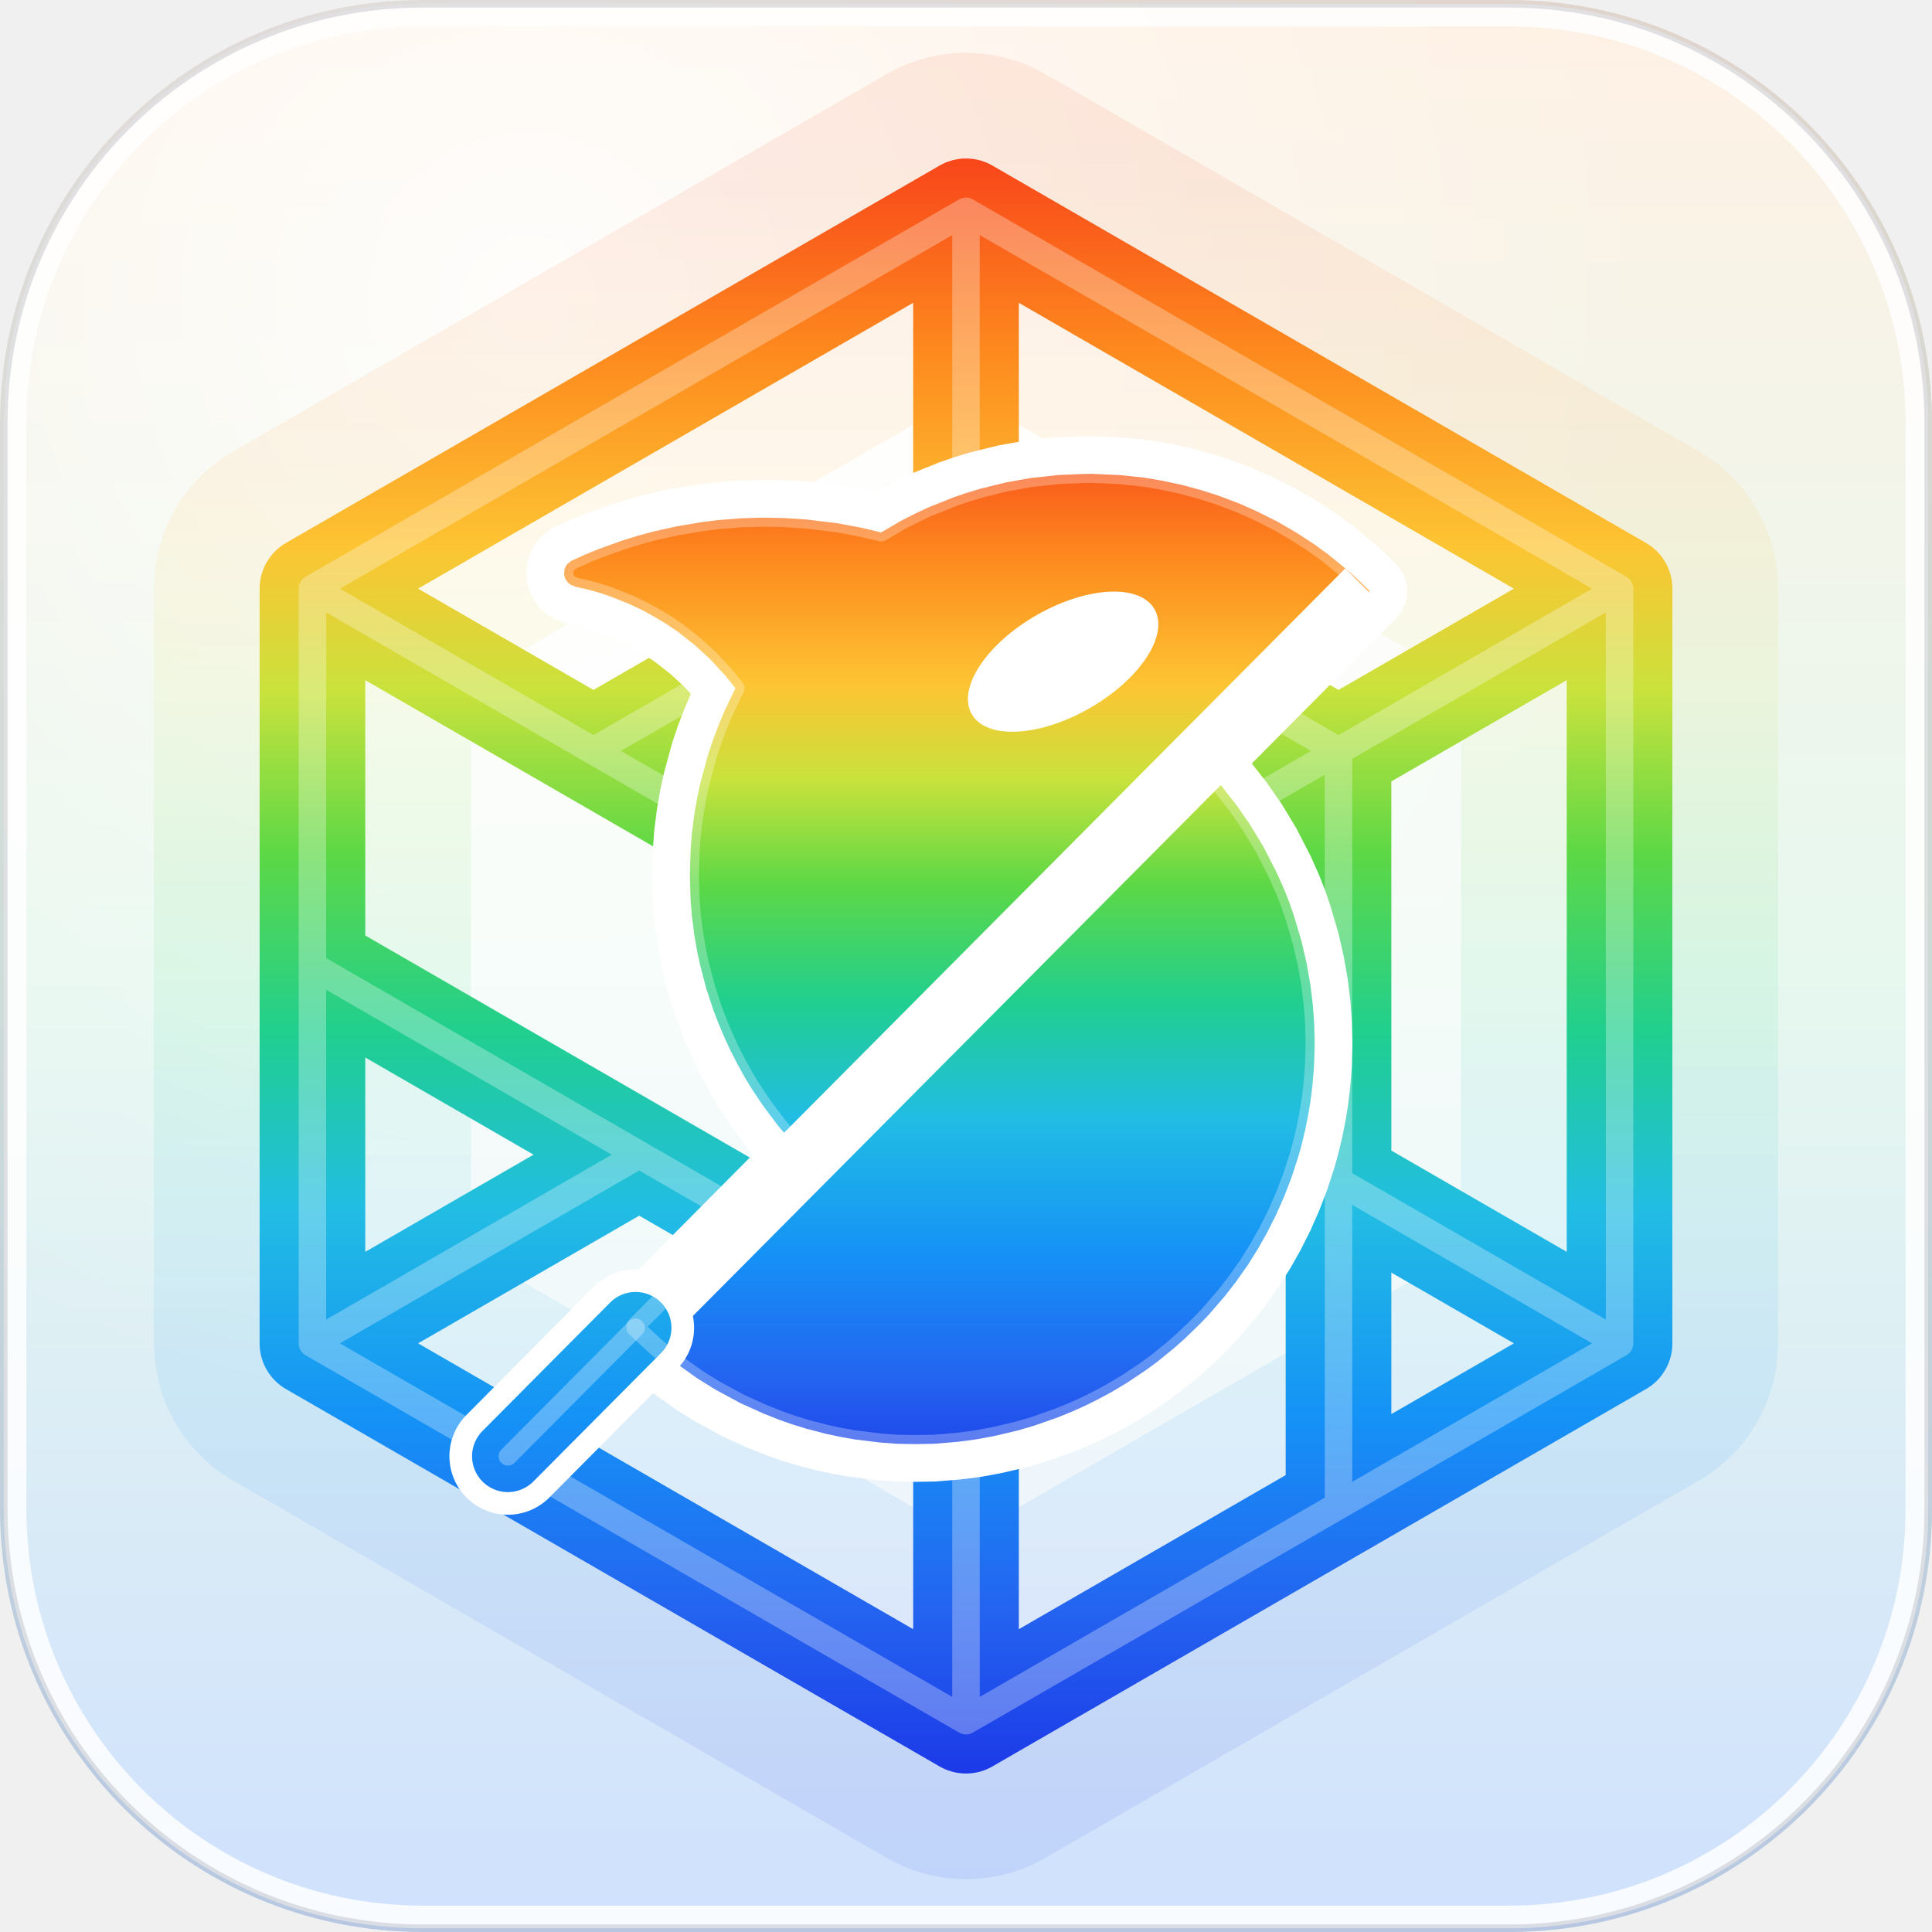
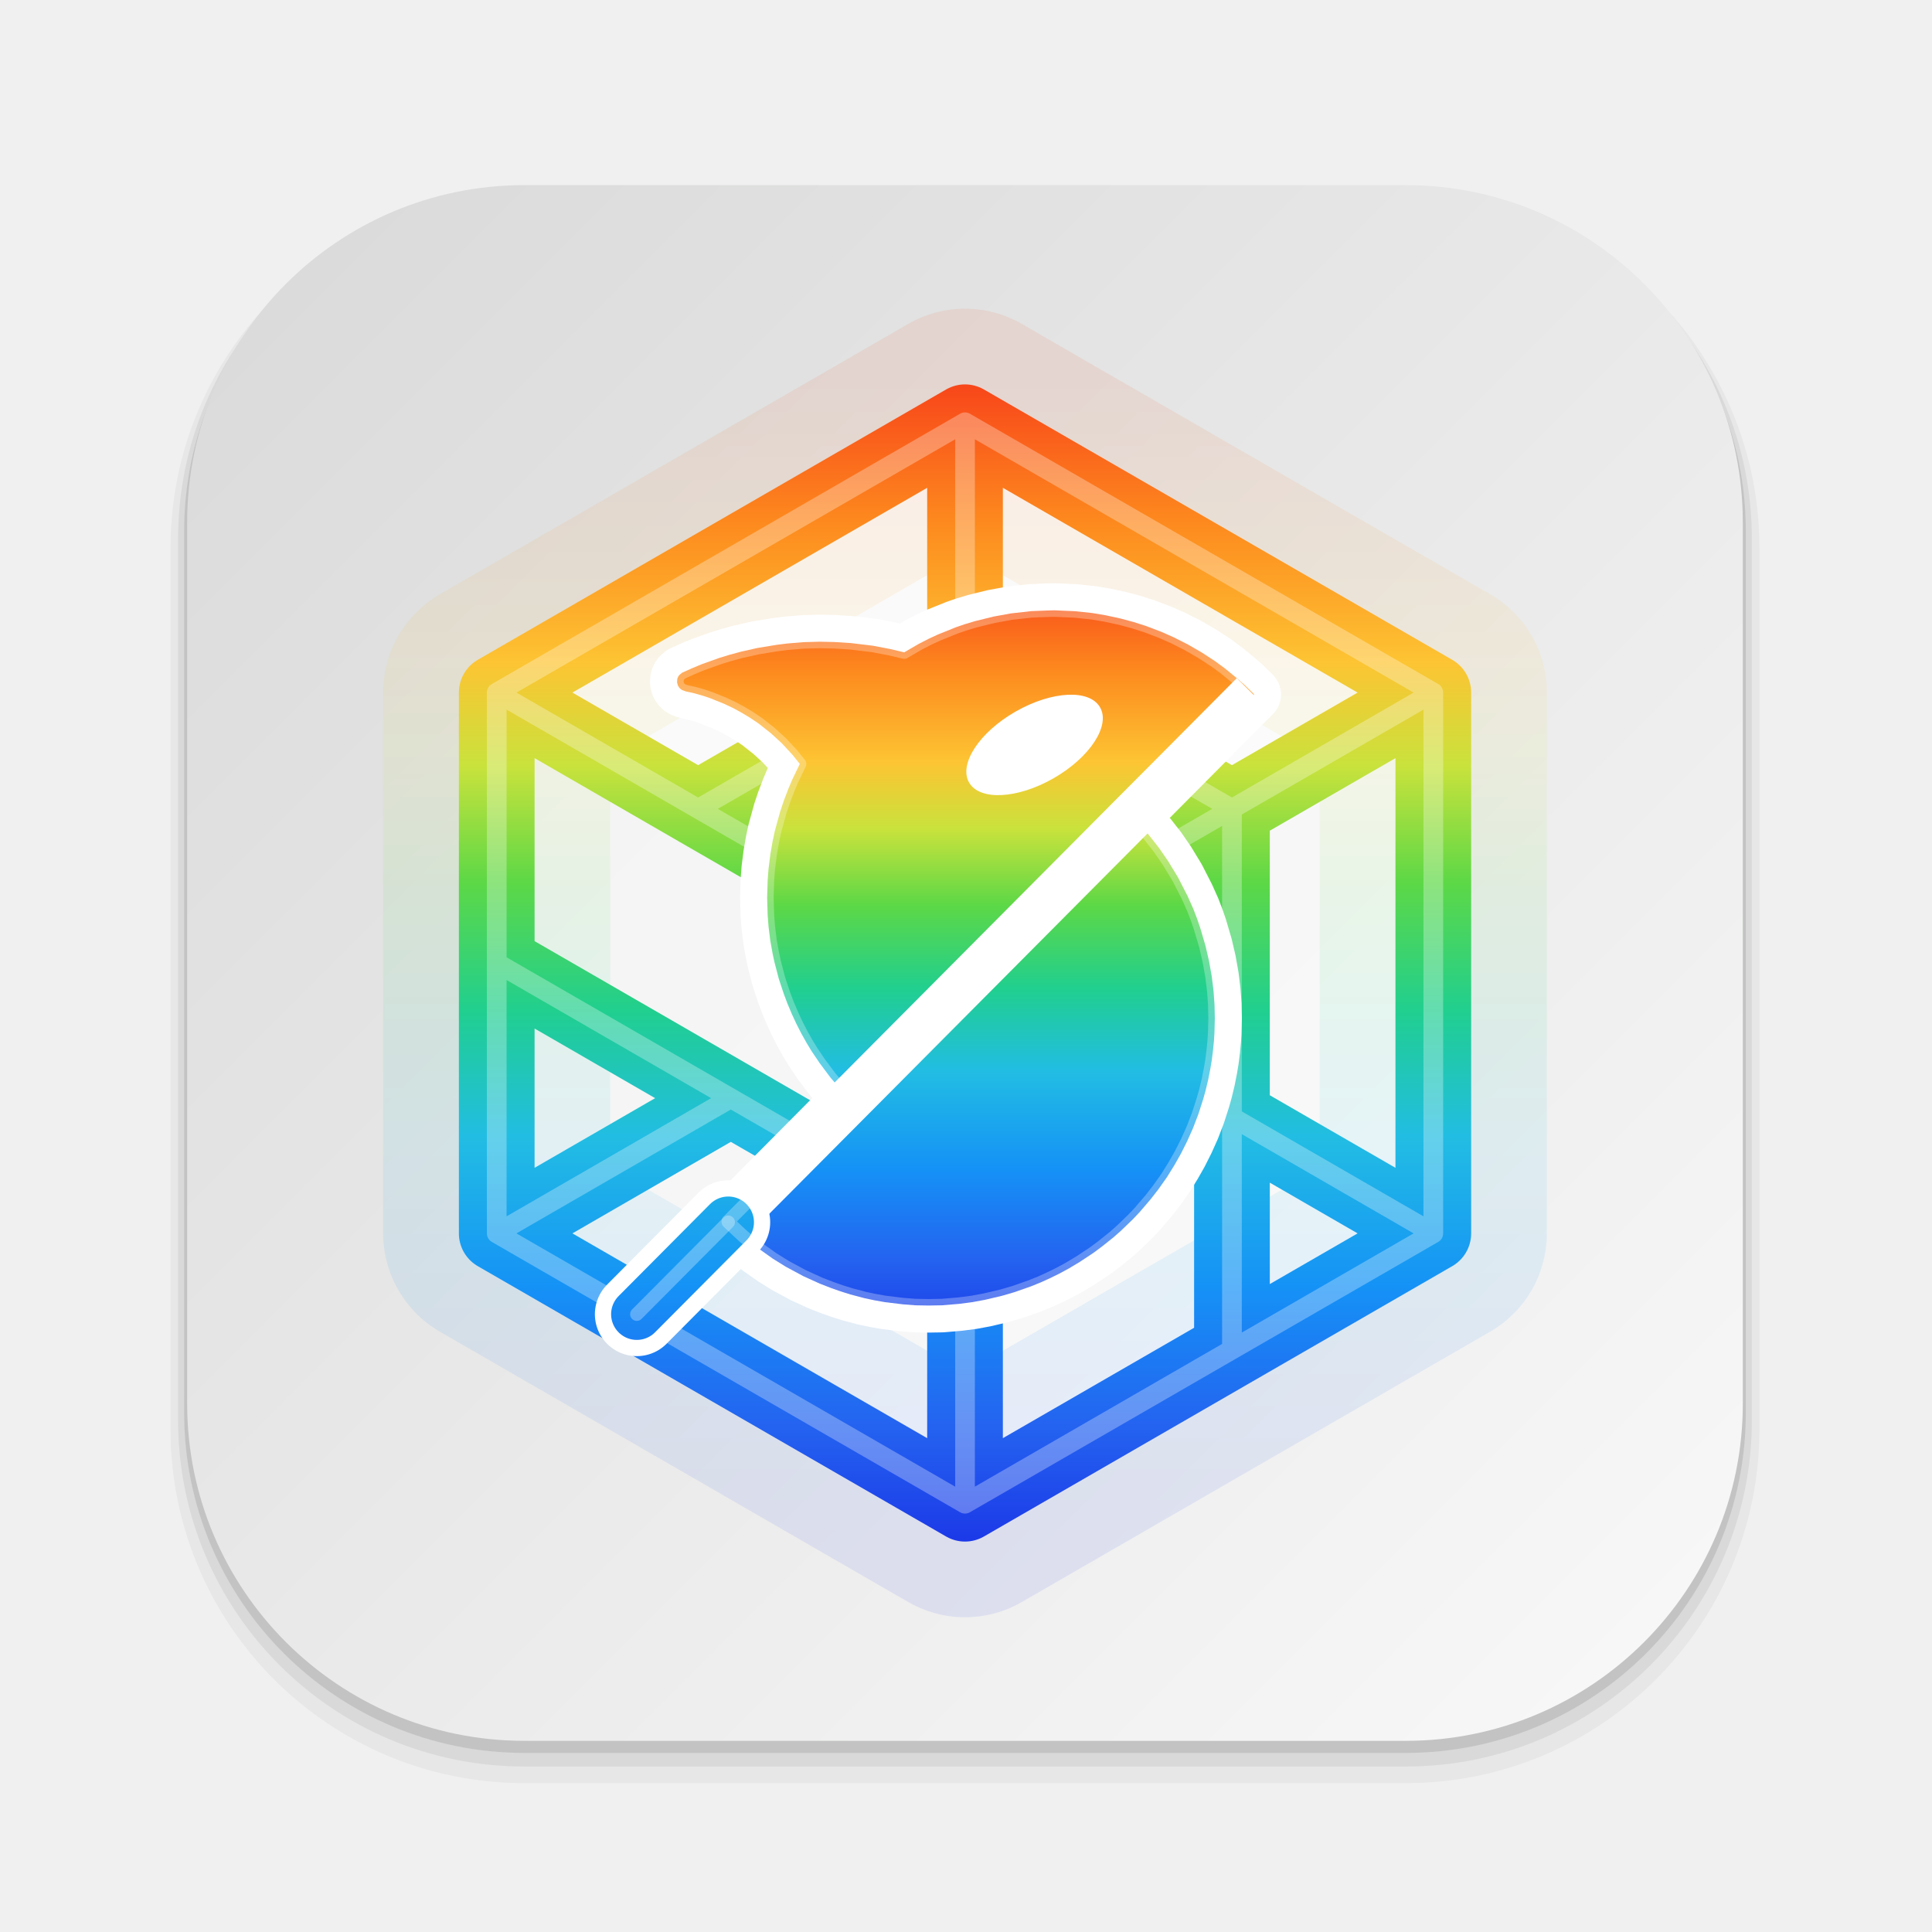
<svg xmlns="http://www.w3.org/2000/svg" width="256" height="256" viewBox="0 0 256 256">
  <defs>
-     <linearGradient id="ozk-cd" gradientUnits="userSpaceOnUse" x1="0" y1="0" x2="0" y2="256">
-       <stop offset="0" stop-color="#FFF1E4" />
-       <stop offset="0.5" stop-color="#E7F8EF" />
-       <stop offset="1" stop-color="#CFE1FD" />
+     <linearGradient id="ozk-oc0" gradientUnits="userSpaceOnUse" x1="24.8" y1="24.53" x2="230.93" y2="230.67">
+       <stop offset="0" stop-color="#D8D9D8" />
+       <stop offset="1" stop-color="#F9F9F9" />
    </linearGradient>
-     <radialGradient id="ozk-sh" gradientUnits="userSpaceOnUse" cx="70" cy="40" r="150">
-       <stop offset="0" stop-color="#FFFFFF" stop-opacity="0.85" />
-       <stop offset="0.6" stop-color="#FFFFFF" stop-opacity="0.25" />
-       <stop offset="1" stop-color="#FFFFFF" stop-opacity="0" />
-     </radialGradient>
-     <linearGradient id="ozk-rb" gradientUnits="userSpaceOnUse" x1="0" y1="21" x2="0" y2="235">
+     <linearGradient id="ozk-rb" gradientUnits="userSpaceOnUse" x1="36.15" y1="50.93" x2="36.15" y2="204.27">
      <stop offset="0" stop-color="#F8461A" />
      <stop offset="0.12" stop-color="#FD8A1E" />
      <stop offset="0.24" stop-color="#FDC433" />
      <stop offset="0.33" stop-color="#C9E23C" />
      <stop offset="0.43" stop-color="#5DD846" />
      <stop offset="0.54" stop-color="#21CF8E" />
      <stop offset="0.65" stop-color="#22BDE3" />
      <stop offset="0.78" stop-color="#1592F6" />
      <stop offset="0.9" stop-color="#2463F0" />
      <stop offset="1" stop-color="#1C39E8" />
    </linearGradient>
-     <linearGradient id="ozk-oc" gradientUnits="userSpaceOnUse" x1="0" y1="57.25" x2="0" y2="196.75">
+     <linearGradient id="ozk-oc" gradientUnits="userSpaceOnUse" x1="0" y1="76.91" x2="0" y2="176.86">
      <stop offset="0" stop-color="#F8461A" />
      <stop offset="0.12" stop-color="#FD8A1E" />
      <stop offset="0.24" stop-color="#FDC433" />
      <stop offset="0.33" stop-color="#C9E23C" />
      <stop offset="0.43" stop-color="#5DD846" />
      <stop offset="0.54" stop-color="#21CF8E" />
      <stop offset="0.65" stop-color="#22BDE3" />
      <stop offset="0.78" stop-color="#1592F6" />
      <stop offset="0.9" stop-color="#2463F0" />
      <stop offset="1" stop-color="#1C39E8" />
    </linearGradient>
  </defs>
-   <path d="M56,0L200,0C230.93,0 256,25.07 256,56L256,200C256,230.93 230.93,256 200,256L56,256C25.07,256 0,230.93 0,200L0,56C0,25.07 25.07,0 56,0Z" fill="url(#ozk-cd)" />
-   <path d="M56,0L200,0C230.93,0 256,25.07 256,56L256,200C256,230.93 230.93,256 200,256L56,256C25.07,256 0,230.93 0,200L0,56C0,25.07 25.07,0 56,0Z" fill="url(#ozk-sh)" />
-   <path d="M56,2L200,2C229.82,2 254,26.18 254,56L254,200C254,229.82 229.82,254 200,254L56,254C26.18,254 2,229.82 2,200L2,56C2,26.18 26.18,2 56,2Z" fill="none" stroke="#FFFFFF" stroke-opacity="0.85" stroke-width="3" />
-   <path d="M56,0.5L200,0.5C230.65,0.5 255.5,25.35 255.5,56L255.5,200C255.5,230.65 230.65,255.5 200,255.5L56,255.5C25.35,255.5 0.5,230.65 0.5,200L0.5,56C0.5,25.35 25.35,0.5 56,0.5Z" fill="none" stroke="#1E293B" stroke-opacity="0.14" stroke-width="1" />
-   <path d="M128,28 L214.6,78 L214.6,178 L128,228 L41.4,178 L41.4,78Z" fill="#FFFFFF" fill-opacity="0.55" />
-   <path d="M128,28 L214.6,78 L128,128 L41.4,78Z" fill="#FFFFFF" fill-opacity="0.5" />
-   <path d="M128,28 L214.6,78 L214.6,178 L128,228 L41.4,178 L41.4,78Z" fill="none" stroke="url(#ozk-rb)" stroke-opacity="0.09" stroke-width="42" stroke-linejoin="round" />
-   <path d="M128,28 L214.6,78 L214.6,178 L128,228 L41.4,178 L41.4,78ZM41.4,78 L128,128 L214.6,78 M128,128 L128,228M128,28 L128,71M78.64,99.5 L128,71M128,71 L177.36,99.5M41.4,128 L128,178M41.4,178 L84.7,153M177.36,99.5 L177.36,199.5M214.6,178 L177.36,156.5" fill="none" stroke="url(#ozk-rb)" stroke-width="14" stroke-linejoin="round" stroke-linecap="round" />
-   <path d="M128,28 L214.6,78 L214.6,178 L128,228 L41.4,178 L41.4,78ZM41.4,78 L128,128 L214.6,78 M128,128 L128,228M128,28 L128,71M78.64,99.5 L128,71M128,71 L177.36,99.5M41.4,128 L128,178M41.4,178 L84.7,153M177.36,99.5 L177.36,199.5M214.6,178 L177.36,156.5" fill="none" stroke="#FFFFFF" stroke-opacity="0.3" stroke-width="3.64" stroke-linejoin="round" stroke-linecap="round" />
-   <path d="M143.4,62.81 L140.24,62.94 L136.51,63.35 L133.27,63.93 L129.87,64.77 L127.96,65.35 L126.3,65.92 L122.98,67.25 L121.32,68.03 L119.41,69 L116.76,70.55 L114.1,69.92 L110.95,69.33 L106.88,68.84 L103.81,68.64 L101.07,68.59 L98.09,68.68 L95.1,68.92 L93.11,69.17 L89.62,69.75 L86.63,70.42 L84.48,71 L82.57,71.59 L79.33,72.75 L77.51,73.49 L75.68,74.33 L75.16,74.76 L74.98,75.01 L74.81,75.42 L74.74,76.08 L74.89,76.67 L75.15,77.08 L75.43,77.36 L75.68,77.51 L76.34,77.77 L77.92,78.12 L79.41,78.54 L80.91,79.04 L83.4,80.04 L85.14,80.87 L86.55,81.63 L88.21,82.63 L89.79,83.69 L92.11,85.52 L94.1,87.35 L96.04,89.44 L97.45,91.19 L96.06,94.09 L95.32,95.83 L94.49,97.99 L93.83,99.98 L92.83,103.64 L92.41,105.55 L92.01,107.87 L91.67,110.52 L91.51,112.68 L91.41,115.92 L91.5,119.16 L91.67,121.31 L92,123.88 L92.42,126.29 L92.75,127.79 L93.57,130.94 L94.5,133.76 L95.16,135.5 L96,137.49 L96.81,139.24 L97.75,141.06 L98.72,142.81 L99.63,144.3 L101.13,146.54 L103.13,149.2 L105.04,151.44 L106.6,153.1 L106.61,153.18 L84.26,175.67 L84.19,175.75 L84.19,175.92 L86.97,178.51 L89.54,180.6 L92.44,182.67 L94.85,184.16 L98.09,185.91 L101.16,187.3 L103.31,188.15 L104.97,188.73 L106.8,189.3 L109.37,189.97 L111.28,190.38 L113.19,190.72 L116.51,191.13 L118.83,191.31 L121.24,191.35 L123.73,191.31 L126.88,191.05 L129.37,190.72 L131.7,190.29 L134.85,189.55 L137.09,188.89 L140.16,187.81 L141.99,187.07 L143.65,186.33 L145.39,185.47 L147.22,184.49 L149.29,183.25 L151.78,181.59 L153.36,180.43 L155.51,178.68 L156.84,177.51 L159.01,175.42 L160.27,174.09 L162.34,171.69 L163.76,169.86 L165.34,167.62 L166.74,165.38 L167.91,163.3 L169.08,160.98 L170.15,158.57 L171.14,156 L172.06,153.18 L172.47,151.69 L172.97,149.61 L173.38,147.54 L173.64,145.96 L173.88,144.05 L174.04,142.31 L174.13,140.98 L174.2,138.24 L174.14,135.67 L173.96,133.18 L173.64,130.52 L173.13,127.62 L172.48,124.8 L171.47,121.39 L170.9,119.73 L170.22,117.99 L169.15,115.59 L167.4,112.18 L165.59,109.2 L163.92,106.79 L161.84,104.13 L160.76,102.89 L159,100.98 L181.24,78.61 L181.44,78.41 L181.45,78.33 L181.34,78.16 L179.66,76.55 L178.17,75.24 L176.01,73.48 L174.19,72.15 L171.78,70.58 L169.21,69.09 L166.55,67.76 L164.31,66.76 L161.49,65.69 L159.17,64.95 L156.68,64.27 L154.02,63.7 L151.53,63.28 L148.38,62.95 L144.56,62.78Z" fill="#FFFFFF" stroke="#FFFFFF" stroke-width="10" stroke-linejoin="round" stroke-linecap="round" />
-   <path d="M143.4,62.81 L140.24,62.94 L136.51,63.35 L133.27,63.93 L129.87,64.77 L127.96,65.35 L126.3,65.92 L122.98,67.25 L121.32,68.03 L119.41,69 L116.76,70.55 L114.1,69.92 L110.95,69.33 L106.88,68.84 L103.81,68.64 L101.07,68.59 L98.09,68.68 L95.1,68.92 L93.11,69.17 L89.62,69.75 L86.63,70.42 L84.48,71 L82.57,71.59 L79.33,72.75 L77.51,73.49 L75.68,74.33 L75.16,74.76 L74.98,75.01 L74.81,75.42 L74.74,76.08 L74.89,76.67 L75.15,77.08 L75.43,77.36 L75.68,77.51 L76.34,77.77 L77.92,78.12 L79.41,78.54 L80.91,79.04 L83.4,80.04 L85.14,80.87 L86.55,81.63 L88.21,82.63 L89.79,83.69 L92.11,85.52 L94.1,87.35 L96.04,89.44 L97.45,91.19 L96.06,94.09 L95.32,95.83 L94.49,97.99 L93.83,99.98 L92.83,103.64 L92.41,105.55 L92.01,107.87 L91.67,110.52 L91.51,112.68 L91.41,115.92 L91.5,119.16 L91.67,121.31 L92,123.88 L92.42,126.29 L92.75,127.79 L93.57,130.94 L94.5,133.76 L95.16,135.5 L96,137.49 L96.81,139.24 L97.75,141.06 L98.72,142.81 L99.63,144.3 L101.13,146.54 L103.13,149.2 L105.04,151.44 L106.6,153.1 L106.61,153.18 L84.26,175.67 L84.19,175.75 L84.19,175.92 L86.97,178.51 L89.54,180.6 L92.44,182.67 L94.85,184.16 L98.09,185.91 L101.16,187.3 L103.31,188.15 L104.97,188.73 L106.8,189.3 L109.37,189.97 L111.28,190.38 L113.19,190.72 L116.51,191.13 L118.83,191.31 L121.24,191.35 L123.73,191.31 L126.88,191.05 L129.37,190.72 L131.7,190.29 L134.85,189.55 L137.09,188.89 L140.16,187.81 L141.99,187.07 L143.65,186.33 L145.39,185.47 L147.22,184.49 L149.29,183.25 L151.78,181.59 L153.36,180.43 L155.51,178.68 L156.84,177.51 L159.01,175.42 L160.27,174.09 L162.34,171.69 L163.76,169.86 L165.34,167.62 L166.74,165.38 L167.91,163.3 L169.08,160.98 L170.15,158.57 L171.14,156 L172.06,153.18 L172.47,151.69 L172.97,149.61 L173.38,147.54 L173.64,145.96 L173.88,144.05 L174.04,142.31 L174.13,140.98 L174.2,138.24 L174.14,135.67 L173.96,133.18 L173.64,130.52 L173.13,127.62 L172.48,124.8 L171.47,121.39 L170.9,119.73 L170.22,117.99 L169.15,115.59 L167.4,112.18 L165.59,109.2 L163.92,106.79 L161.84,104.13 L160.76,102.89 L159,100.98 L181.24,78.61 L181.44,78.41 L181.45,78.33 L181.34,78.16 L179.66,76.55 L178.17,75.24 L176.01,73.48 L174.19,72.15 L171.78,70.58 L169.21,69.09 L166.55,67.76 L164.31,66.76 L161.49,65.69 L159.17,64.95 L156.68,64.27 L154.02,63.7 L151.53,63.28 L148.38,62.95 L144.56,62.78Z" fill="url(#ozk-oc)" />
-   <path d="M84.34,175.82 L181.28,78.34" stroke="#FFFFFF" stroke-width="8.55" stroke-linecap="butt" />
-   <path d="M67.3,192.96 L84.22,175.94" stroke="#FFFFFF" stroke-width="15.5" stroke-linejoin="round" stroke-linecap="round" />
-   <path d="M67.3,192.96 L84.22,175.94" stroke="url(#ozk-rb)" stroke-width="9.5" stroke-linejoin="round" stroke-linecap="round" />
-   <path d="M67.3,192.96 L84.22,175.94" stroke="#FFFFFF" stroke-opacity="0.3" stroke-width="2.47" stroke-linejoin="round" stroke-linecap="round" />
-   <path d="M143.4,62.81 L140.24,62.94 L136.51,63.35 L133.27,63.93 L129.87,64.77 L127.96,65.35 L126.3,65.92 L122.98,67.25 L121.32,68.03 L119.41,69 L116.76,70.55 L114.1,69.92 L110.95,69.33 L106.88,68.84 L103.81,68.64 L101.07,68.59 L98.09,68.68 L95.1,68.92 L93.11,69.17 L89.62,69.75 L86.63,70.42 L84.48,71 L82.57,71.59 L79.33,72.75 L77.51,73.49 L75.68,74.33 L75.16,74.76 L74.98,75.01 L74.81,75.42 L74.74,76.08 L74.89,76.67 L75.15,77.08 L75.43,77.36 L75.68,77.51 L76.34,77.77 L77.92,78.12 L79.41,78.54 L80.91,79.04 L83.4,80.04 L85.14,80.87 L86.55,81.63 L88.21,82.63 L89.79,83.69 L92.11,85.52 L94.1,87.35 L96.04,89.44 L97.45,91.19 L96.06,94.09 L95.32,95.83 L94.49,97.99 L93.83,99.98 L92.83,103.64 L92.41,105.55 L92.01,107.87 L91.67,110.52 L91.51,112.68 L91.41,115.92 L91.5,119.16 L91.67,121.31 L92,123.88 L92.42,126.29 L92.75,127.79 L93.57,130.94 L94.5,133.76 L95.16,135.5 L96,137.49 L96.81,139.24 L97.75,141.06 L98.72,142.81 L99.63,144.3 L101.13,146.54 L103.13,149.2 L105.04,151.44 L106.6,153.1 L106.61,153.18 L84.26,175.67 L84.19,175.75 L84.19,175.92 L86.97,178.51 L89.54,180.6 L92.44,182.67 L94.85,184.16 L98.09,185.91 L101.16,187.3 L103.31,188.15 L104.97,188.73 L106.8,189.3 L109.37,189.97 L111.28,190.38 L113.19,190.72 L116.51,191.13 L118.83,191.31 L121.24,191.35 L123.73,191.31 L126.88,191.05 L129.37,190.72 L131.7,190.29 L134.85,189.55 L137.09,188.89 L140.16,187.81 L141.99,187.07 L143.65,186.33 L145.39,185.47 L147.22,184.49 L149.29,183.25 L151.78,181.59 L153.36,180.43 L155.51,178.68 L156.84,177.51 L159.01,175.42 L160.27,174.09 L162.34,171.69 L163.76,169.86 L165.34,167.62 L166.74,165.38 L167.91,163.3 L169.08,160.98 L170.15,158.57 L171.14,156 L172.06,153.18 L172.47,151.69 L172.97,149.61 L173.38,147.54 L173.64,145.96 L173.88,144.05 L174.04,142.31 L174.13,140.98 L174.2,138.24 L174.14,135.67 L173.96,133.18 L173.64,130.52 L173.13,127.62 L172.48,124.8 L171.47,121.39 L170.9,119.73 L170.22,117.99 L169.15,115.59 L167.4,112.18 L165.59,109.2 L163.92,106.79 L161.84,104.13 L160.76,102.89 L159,100.98 L181.24,78.61 L181.44,78.41 L181.45,78.33 L181.34,78.16 L179.66,76.55 L178.17,75.24 L176.01,73.48 L174.19,72.15 L171.78,70.58 L169.21,69.09 L166.55,67.76 L164.31,66.76 L161.49,65.69 L159.17,64.95 L156.68,64.27 L154.02,63.7 L151.53,63.28 L148.38,62.95 L144.56,62.78Z" fill="none" stroke="#FFFFFF" stroke-opacity="0.28" stroke-width="2.4" stroke-linejoin="round" stroke-linecap="round" />
-   <path d="M152.99,80.74C154.92,84.15 151.06,90.02 144.36,93.85C137.67,97.68 130.67,98.02 128.75,94.61C126.82,91.19 130.68,85.33 137.37,81.5C144.07,77.67 151.06,77.33 152.99,80.74" fill="#FFFFFF" />
+   <path d="M69.47,25.33L186.27,25.33C211.16,25.33 231.33,45.51 231.33,70.4L231.33,187.2C231.33,212.09 211.16,232.27 186.27,232.27L69.47,232.27C44.58,232.27 24.4,212.09 24.4,187.2L24.4,70.4C24.4,45.51 44.58,25.33 69.47,25.33Z" fill="#000000" fill-opacity="0.1" />
+   <path d="M69.47,25.53L186.27,25.53C211.6,25.53 232.13,46.07 232.13,71.4L232.13,188.2C232.13,213.53 211.6,234.07 186.27,234.07L69.47,234.07C44.13,234.07 23.6,213.53 23.6,188.2L23.6,71.4C23.6,46.07 44.13,25.53 69.47,25.53Z" fill="#000000" fill-opacity="0.06" />
+   <path d="M69.47,25.73L186.27,25.73C212.15,25.73 233.13,46.72 233.13,72.6L233.13,189.4C233.13,215.28 212.15,236.27 186.27,236.27L69.47,236.27C43.58,236.27 22.6,215.28 22.6,189.4L22.6,72.6C22.6,46.72 43.58,25.73 69.47,25.73Z" fill="#000000" fill-opacity="0.04" />
+   <path d="M69.47,24.53L186.27,24.53C210.94,24.53 230.93,44.53 230.93,69.2L230.93,186C230.93,210.67 210.94,230.67 186.27,230.67L69.47,230.67C44.8,230.67 24.8,210.67 24.8,186L24.8,69.2C24.8,44.53 44.8,24.53 69.47,24.53Z" fill="url(#ozk-oc0)" />
+   <path d="M127.87,55.95 L189.92,91.77 L189.92,163.43 L127.87,199.25 L65.82,163.43 L65.82,91.77Z" fill="#FFFFFF" fill-opacity="0.6" />
+   <path d="M127.87,55.95 L189.92,91.77 L127.87,127.6 L65.82,91.77Z" fill="#FFFFFF" fill-opacity="0.5" />
+   <path d="M127.87,55.95 L189.92,91.77 L189.92,163.43 L127.87,199.25 L65.82,163.43 L65.82,91.77Z" fill="none" stroke="url(#ozk-rb)" stroke-opacity="0.09" stroke-width="30.09" stroke-linejoin="round" />
+   <path d="M127.87,55.95 L189.92,91.77 L189.92,163.43 L127.87,199.25 L65.82,163.43 L65.82,91.77ZM65.82,91.77 L127.87,127.6 L189.92,91.77 M127.87,127.6 L127.87,199.25M127.87,55.95 L127.87,86.76M92.5,107.18 L127.87,86.76M127.87,86.76 L163.24,107.18M65.82,127.6 L127.87,163.43M65.82,163.43 L96.84,145.51M163.24,107.18 L163.24,178.83M189.92,163.43 L163.24,148.02" fill="none" stroke="url(#ozk-rb)" stroke-width="10.03" stroke-linejoin="round" stroke-linecap="round" />
+   <path d="M127.87,55.95 L189.92,91.77 L189.92,163.43 L127.87,199.25 L65.82,163.43 L65.82,91.77ZM65.82,91.77 L127.87,127.6 L189.92,91.77 M127.87,127.6 L127.87,199.25M127.87,55.95 L127.87,86.76M92.5,107.18 L127.87,86.76M127.87,86.76 L163.24,107.18M65.82,127.6 L127.87,163.43M65.82,163.43 L96.84,145.51M163.24,107.18 L163.24,178.83M189.92,163.43 L163.24,148.02" fill="none" stroke="#FFFFFF" stroke-opacity="0.3" stroke-width="2.61" stroke-linejoin="round" stroke-linecap="round" />
+   <path d="M138.9,80.89 L136.64,80.98 L133.96,81.28 L131.65,81.7 L129.21,82.3 L127.84,82.71 L126.65,83.12 L124.27,84.08 L123.08,84.63 L121.72,85.33 L119.81,86.44 L117.91,85.99 L115.65,85.56 L112.74,85.21 L110.54,85.07 L108.57,85.03 L106.43,85.09 L104.29,85.27 L102.87,85.45 L100.37,85.86 L98.23,86.34 L96.68,86.76 L95.31,87.18 L92.99,88.01 L91.69,88.55 L90.38,89.14 L90.01,89.45 L89.88,89.63 L89.75,89.93 L89.71,90.4 L89.82,90.82 L90,91.12 L90.2,91.31 L90.38,91.43 L90.85,91.61 L91.98,91.86 L93.05,92.16 L94.12,92.52 L95.91,93.24 L97.16,93.83 L98.17,94.38 L99.36,95.09 L100.49,95.85 L102.15,97.16 L103.58,98.47 L104.97,99.97 L105.98,101.22 L104.98,103.3 L104.45,104.55 L103.86,106.1 L103.38,107.53 L102.66,110.14 L102.37,111.51 L102.08,113.18 L101.84,115.08 L101.72,116.62 L101.65,118.94 L101.72,121.26 L101.84,122.81 L102.07,124.65 L102.38,126.38 L102.61,127.45 L103.2,129.71 L103.87,131.73 L104.34,132.98 L104.94,134.4 L105.52,135.65 L106.19,136.96 L106.89,138.21 L107.54,139.28 L108.62,140.88 L110.05,142.79 L111.42,144.39 L112.53,145.58 L112.54,145.64 L96.53,161.76 L96.47,161.81 L96.48,161.93 L98.47,163.79 L100.31,165.29 L102.39,166.77 L104.11,167.84 L106.43,169.09 L108.63,170.09 L110.18,170.69 L111.37,171.11 L112.68,171.52 L114.52,172.01 L115.89,172.3 L117.25,172.54 L119.63,172.83 L121.3,172.96 L123.02,172.99 L124.81,172.96 L127.07,172.77 L128.85,172.54 L130.52,172.23 L132.77,171.7 L134.38,171.23 L136.58,170.46 L137.89,169.93 L139.08,169.39 L140.33,168.78 L141.64,168.07 L143.12,167.18 L144.9,166 L146.03,165.16 L147.58,163.92 L148.53,163.08 L150.09,161.58 L150.99,160.63 L152.47,158.9 L153.49,157.59 L154.62,155.99 L155.62,154.38 L156.46,152.9 L157.3,151.23 L158.07,149.51 L158.78,147.66 L159.43,145.64 L159.73,144.57 L160.09,143.08 L160.38,141.6 L160.57,140.47 L160.74,139.1 L160.86,137.85 L160.92,136.9 L160.97,134.94 L160.93,133.09 L160.8,131.31 L160.57,129.41 L160.2,127.33 L159.73,125.31 L159.01,122.87 L158.6,121.68 L158.12,120.43 L157.35,118.71 L156.1,116.27 L154.8,114.13 L153.61,112.4 L152.12,110.5 L151.34,109.61 L150.08,108.24 L166.01,92.21 L166.15,92.07 L166.16,92.01 L166.08,91.89 L164.88,90.73 L163.81,89.8 L162.27,88.54 L160.96,87.58 L159.24,86.46 L157.39,85.39 L155.49,84.43 L153.88,83.72 L151.86,82.95 L150.2,82.42 L148.41,81.94 L146.51,81.53 L144.73,81.23 L142.47,80.99 L139.73,80.87Z" fill="#FFFFFF" stroke="#FFFFFF" stroke-width="7.17" stroke-linejoin="round" stroke-linecap="round" />
+   <path d="M138.9,80.89 L136.64,80.98 L133.96,81.28 L131.65,81.7 L129.21,82.3 L127.84,82.71 L126.65,83.12 L124.27,84.08 L123.08,84.63 L121.72,85.33 L119.81,86.44 L117.91,85.99 L115.65,85.56 L112.74,85.21 L110.54,85.07 L108.57,85.03 L106.43,85.09 L104.29,85.27 L102.87,85.45 L100.37,85.86 L98.23,86.34 L96.68,86.76 L95.31,87.18 L92.99,88.01 L91.69,88.55 L90.38,89.14 L90.01,89.45 L89.88,89.63 L89.75,89.93 L89.71,90.4 L89.82,90.82 L90,91.12 L90.2,91.31 L90.38,91.43 L90.85,91.61 L91.98,91.86 L93.05,92.16 L94.12,92.52 L95.91,93.24 L97.16,93.83 L98.17,94.38 L99.36,95.09 L100.49,95.85 L102.15,97.16 L103.58,98.47 L104.97,99.97 L105.98,101.22 L104.98,103.3 L104.45,104.55 L103.86,106.1 L103.38,107.53 L102.66,110.14 L102.37,111.51 L102.08,113.18 L101.84,115.08 L101.72,116.62 L101.65,118.94 L101.72,121.26 L101.84,122.81 L102.07,124.65 L102.38,126.38 L102.61,127.45 L103.2,129.71 L103.87,131.73 L104.34,132.98 L104.94,134.4 L105.52,135.65 L106.19,136.96 L106.89,138.21 L107.54,139.28 L108.62,140.88 L110.05,142.79 L111.42,144.39 L112.53,145.58 L112.54,145.64 L96.53,161.76 L96.47,161.81 L96.48,161.93 L98.47,163.79 L100.31,165.29 L102.39,166.77 L104.11,167.84 L106.43,169.09 L108.63,170.09 L110.18,170.69 L111.37,171.11 L112.68,171.52 L114.52,172.01 L115.89,172.3 L117.25,172.54 L119.63,172.83 L121.3,172.96 L123.02,172.99 L124.81,172.96 L127.07,172.77 L128.85,172.54 L130.52,172.23 L132.77,171.7 L134.38,171.23 L136.58,170.46 L137.89,169.93 L139.08,169.39 L140.33,168.78 L141.64,168.07 L143.12,167.18 L144.9,166 L146.03,165.16 L147.58,163.92 L148.53,163.08 L150.09,161.58 L150.99,160.63 L152.47,158.9 L153.49,157.59 L154.62,155.99 L155.62,154.38 L156.46,152.9 L157.3,151.23 L158.07,149.51 L158.78,147.66 L159.43,145.64 L159.73,144.57 L160.09,143.08 L160.38,141.6 L160.57,140.47 L160.74,139.1 L160.86,137.85 L160.92,136.9 L160.97,134.94 L160.93,133.09 L160.8,131.31 L160.57,129.41 L160.2,127.33 L159.73,125.31 L159.01,122.87 L158.6,121.68 L158.12,120.43 L157.35,118.71 L156.1,116.27 L154.8,114.13 L153.61,112.4 L152.12,110.5 L151.34,109.61 L150.08,108.24 L166.01,92.21 L166.15,92.07 L166.16,92.01 L166.08,91.89 L164.88,90.73 L163.81,89.8 L162.27,88.54 L160.96,87.58 L159.24,86.46 L157.39,85.39 L155.49,84.43 L153.88,83.72 L151.86,82.95 L150.2,82.42 L148.41,81.94 L146.51,81.53 L144.73,81.23 L142.47,80.99 L139.73,80.87Z" fill="url(#ozk-oc)" />
+   <path d="M96.59,161.86 L166.05,92.02" stroke="#FFFFFF" stroke-width="6.13" stroke-linecap="butt" />
+   <path d="M84.38,174.14 L96.5,161.95" stroke="#FFFFFF" stroke-width="11.11" stroke-linejoin="round" stroke-linecap="round" />
+   <path d="M84.38,174.14 L96.5,161.95" stroke="url(#ozk-rb)" stroke-width="6.81" stroke-linejoin="round" stroke-linecap="round" />
+   <path d="M84.38,174.14 L96.5,161.95" stroke="#FFFFFF" stroke-opacity="0.3" stroke-width="1.77" stroke-linejoin="round" stroke-linecap="round" />
+   <path d="M138.9,80.89 L136.64,80.98 L133.96,81.28 L131.65,81.7 L129.21,82.3 L127.84,82.71 L126.65,83.12 L124.27,84.08 L123.08,84.63 L121.72,85.33 L119.81,86.44 L117.91,85.99 L115.65,85.56 L112.74,85.21 L110.54,85.07 L108.57,85.03 L106.43,85.09 L104.29,85.27 L102.87,85.45 L100.37,85.86 L98.23,86.34 L96.68,86.76 L95.31,87.18 L92.99,88.01 L91.69,88.55 L90.38,89.14 L90.01,89.45 L89.88,89.63 L89.75,89.93 L89.71,90.4 L89.82,90.82 L90,91.12 L90.2,91.31 L90.38,91.43 L90.85,91.61 L91.98,91.86 L93.05,92.16 L94.12,92.52 L95.91,93.24 L97.16,93.83 L98.17,94.38 L99.36,95.09 L100.49,95.85 L102.15,97.16 L103.58,98.47 L104.97,99.97 L105.98,101.22 L104.98,103.3 L104.45,104.55 L103.86,106.1 L103.38,107.53 L102.66,110.14 L102.37,111.51 L102.08,113.18 L101.84,115.08 L101.72,116.62 L101.65,118.94 L101.72,121.26 L101.84,122.81 L102.07,124.65 L102.38,126.38 L102.61,127.45 L103.2,129.71 L103.87,131.73 L104.34,132.98 L104.94,134.4 L105.52,135.65 L106.19,136.96 L106.89,138.21 L107.54,139.28 L108.62,140.88 L110.05,142.79 L111.42,144.39 L112.53,145.58 L112.54,145.64 L96.53,161.76 L96.47,161.81 L96.48,161.93 L98.47,163.79 L100.31,165.29 L102.39,166.77 L104.11,167.84 L106.43,169.09 L108.63,170.09 L110.18,170.69 L111.37,171.11 L112.68,171.52 L114.52,172.01 L115.89,172.3 L117.25,172.54 L119.63,172.83 L121.3,172.96 L123.02,172.99 L124.81,172.96 L127.07,172.77 L128.85,172.54 L130.52,172.23 L132.77,171.7 L134.38,171.23 L136.58,170.46 L137.89,169.93 L139.08,169.39 L140.33,168.78 L141.64,168.07 L143.12,167.18 L144.9,166 L146.03,165.16 L147.58,163.92 L148.53,163.08 L150.09,161.58 L150.99,160.63 L152.47,158.9 L153.49,157.59 L154.62,155.99 L155.62,154.38 L156.46,152.9 L157.3,151.23 L158.07,149.51 L158.78,147.66 L159.43,145.64 L159.73,144.57 L160.09,143.08 L160.38,141.6 L160.57,140.47 L160.74,139.1 L160.86,137.85 L160.92,136.9 L160.97,134.94 L160.93,133.09 L160.8,131.31 L160.57,129.41 L160.2,127.33 L159.73,125.31 L159.01,122.87 L158.6,121.68 L158.12,120.43 L157.35,118.71 L156.1,116.27 L154.8,114.13 L153.61,112.4 L152.12,110.5 L151.34,109.61 L150.08,108.24 L166.01,92.21 L166.15,92.07 L166.16,92.01 L166.08,91.89 L164.88,90.73 L163.81,89.8 L162.27,88.54 L160.96,87.58 L159.24,86.46 L157.39,85.39 L155.49,84.43 L153.88,83.72 L151.86,82.95 L150.2,82.42 L148.41,81.94 L146.51,81.53 L144.73,81.23 L142.47,80.99 L139.73,80.87Z" fill="none" stroke="#FFFFFF" stroke-opacity="0.28" stroke-width="1.72" stroke-linejoin="round" stroke-linecap="round" />
+   <path d="M145.77,93.74C147.16,96.18 144.39,100.39 139.59,103.13C134.79,105.88 129.78,106.12 128.4,103.67C127.02,101.23 129.78,97.02 134.58,94.28C139.38,91.54 144.39,91.29 145.77,93.74" fill="#FFFFFF" />
</svg>
